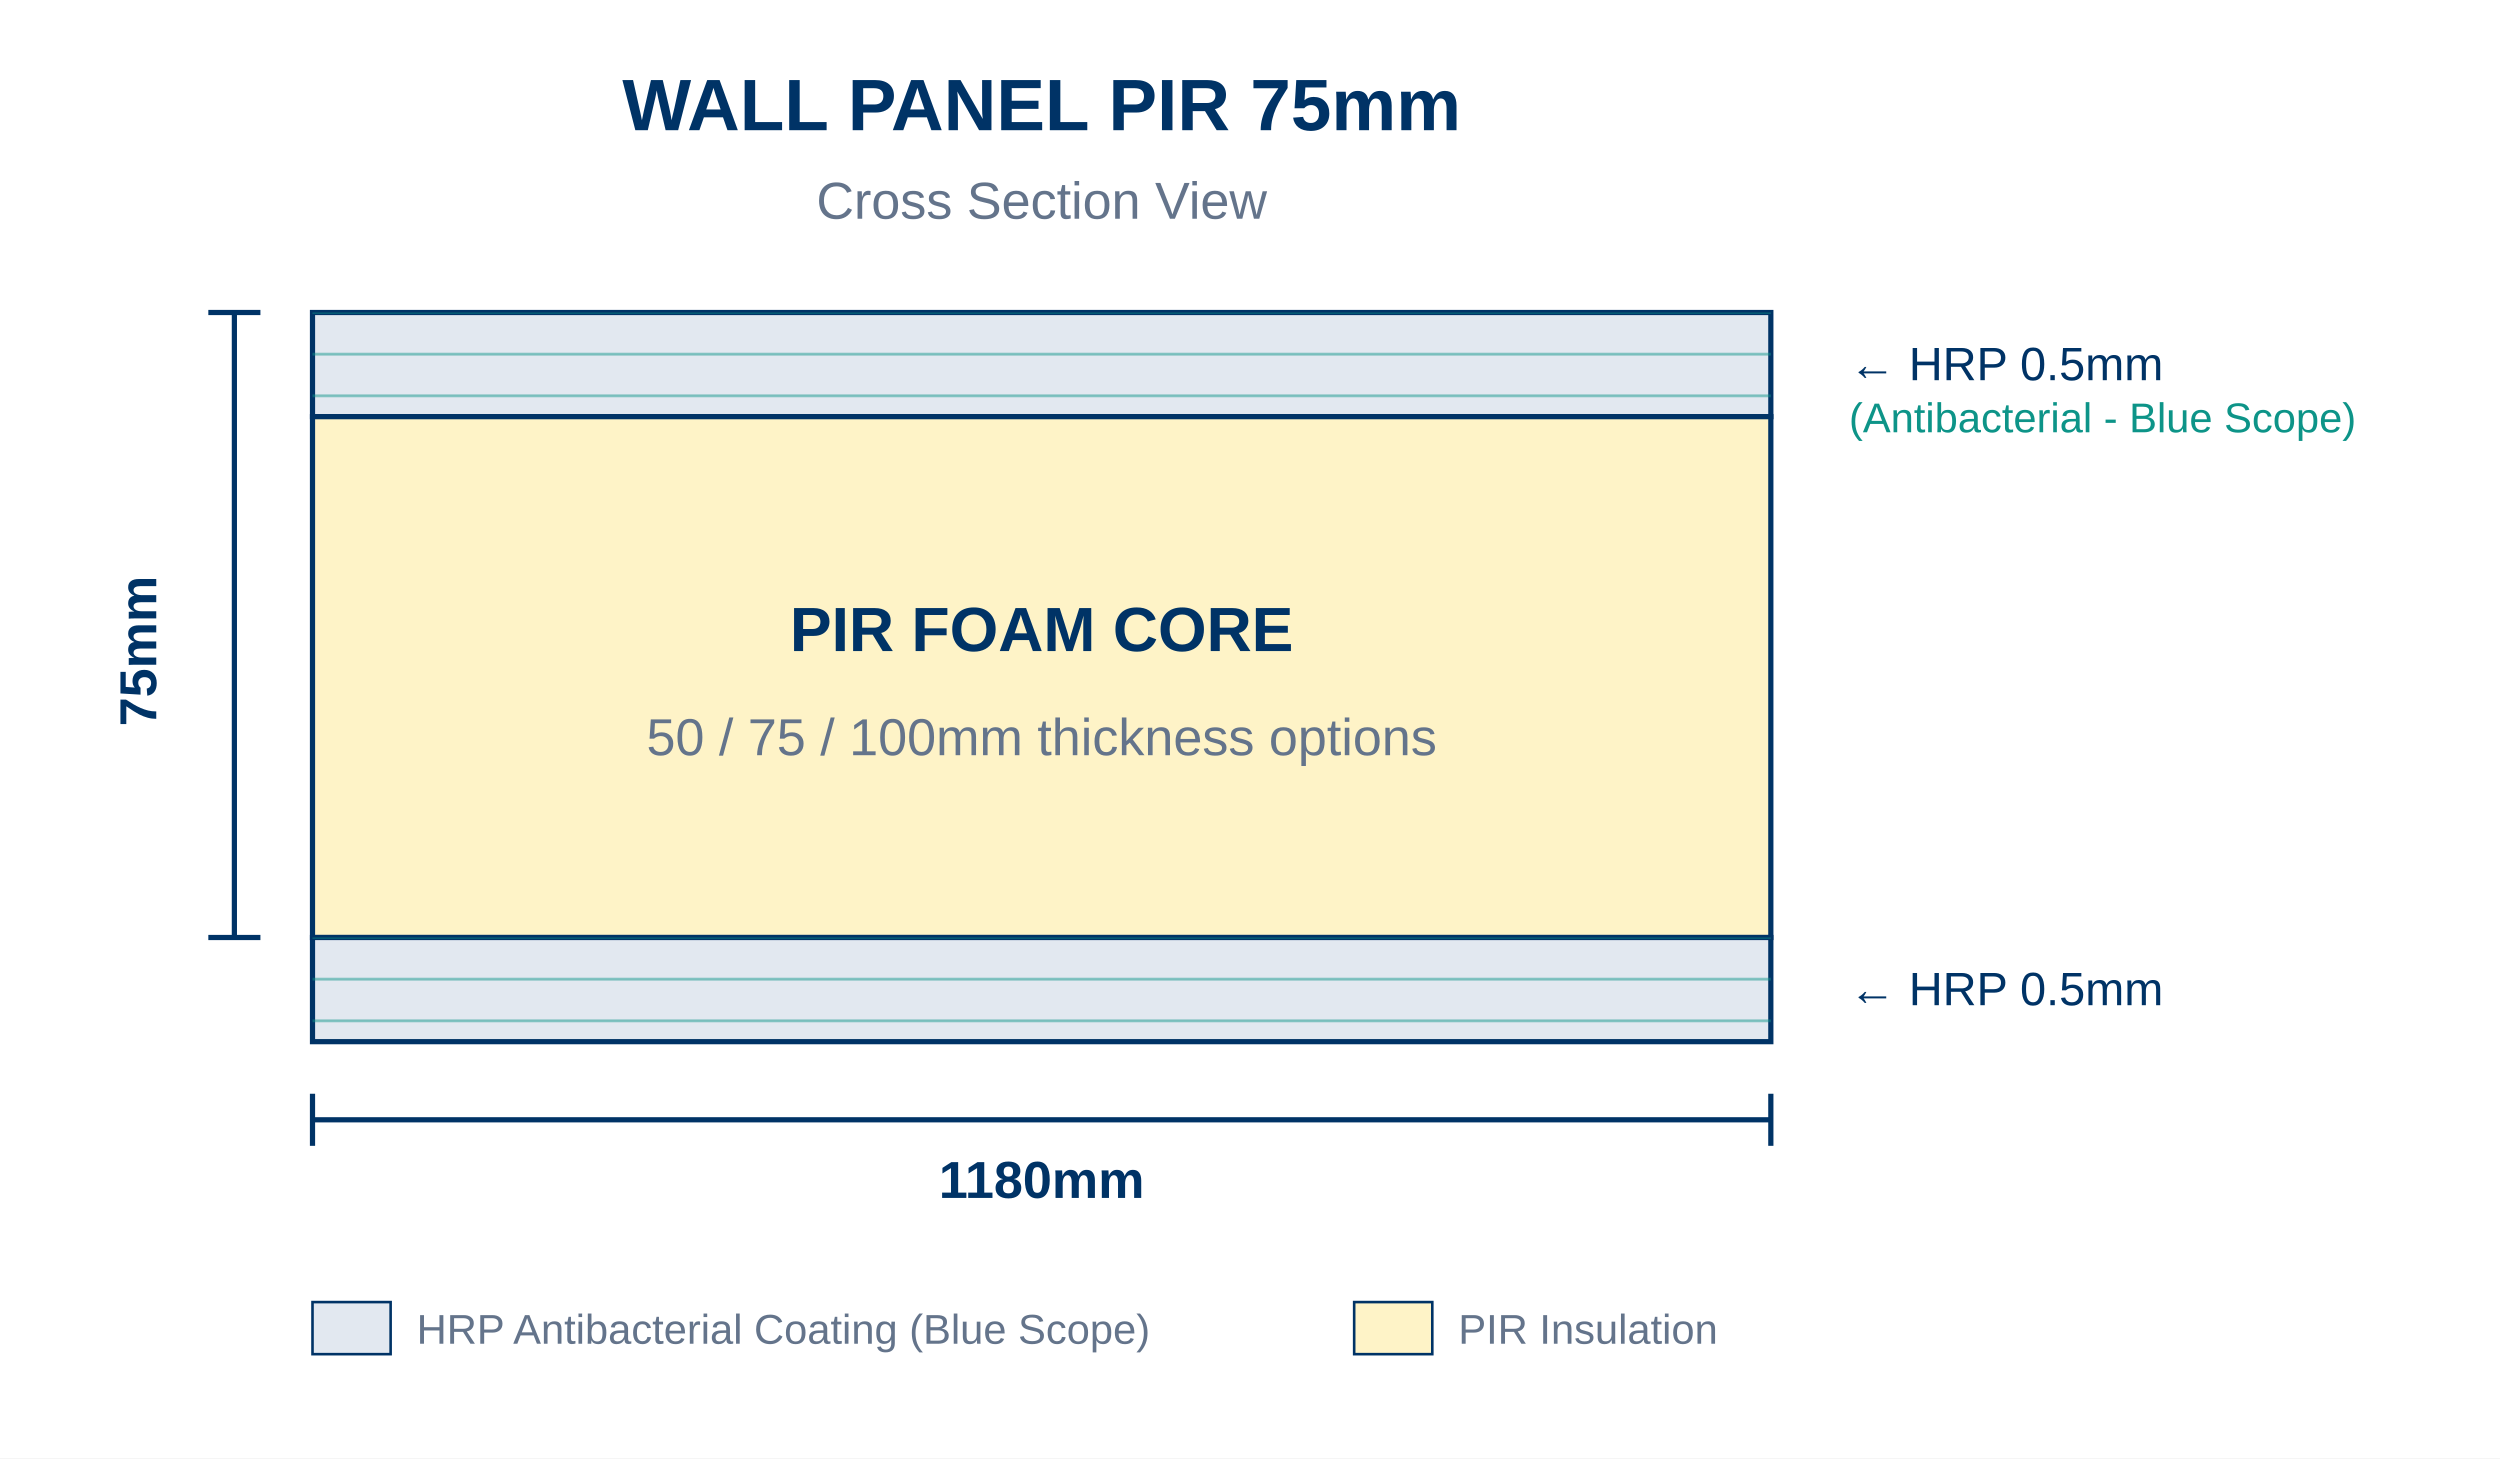
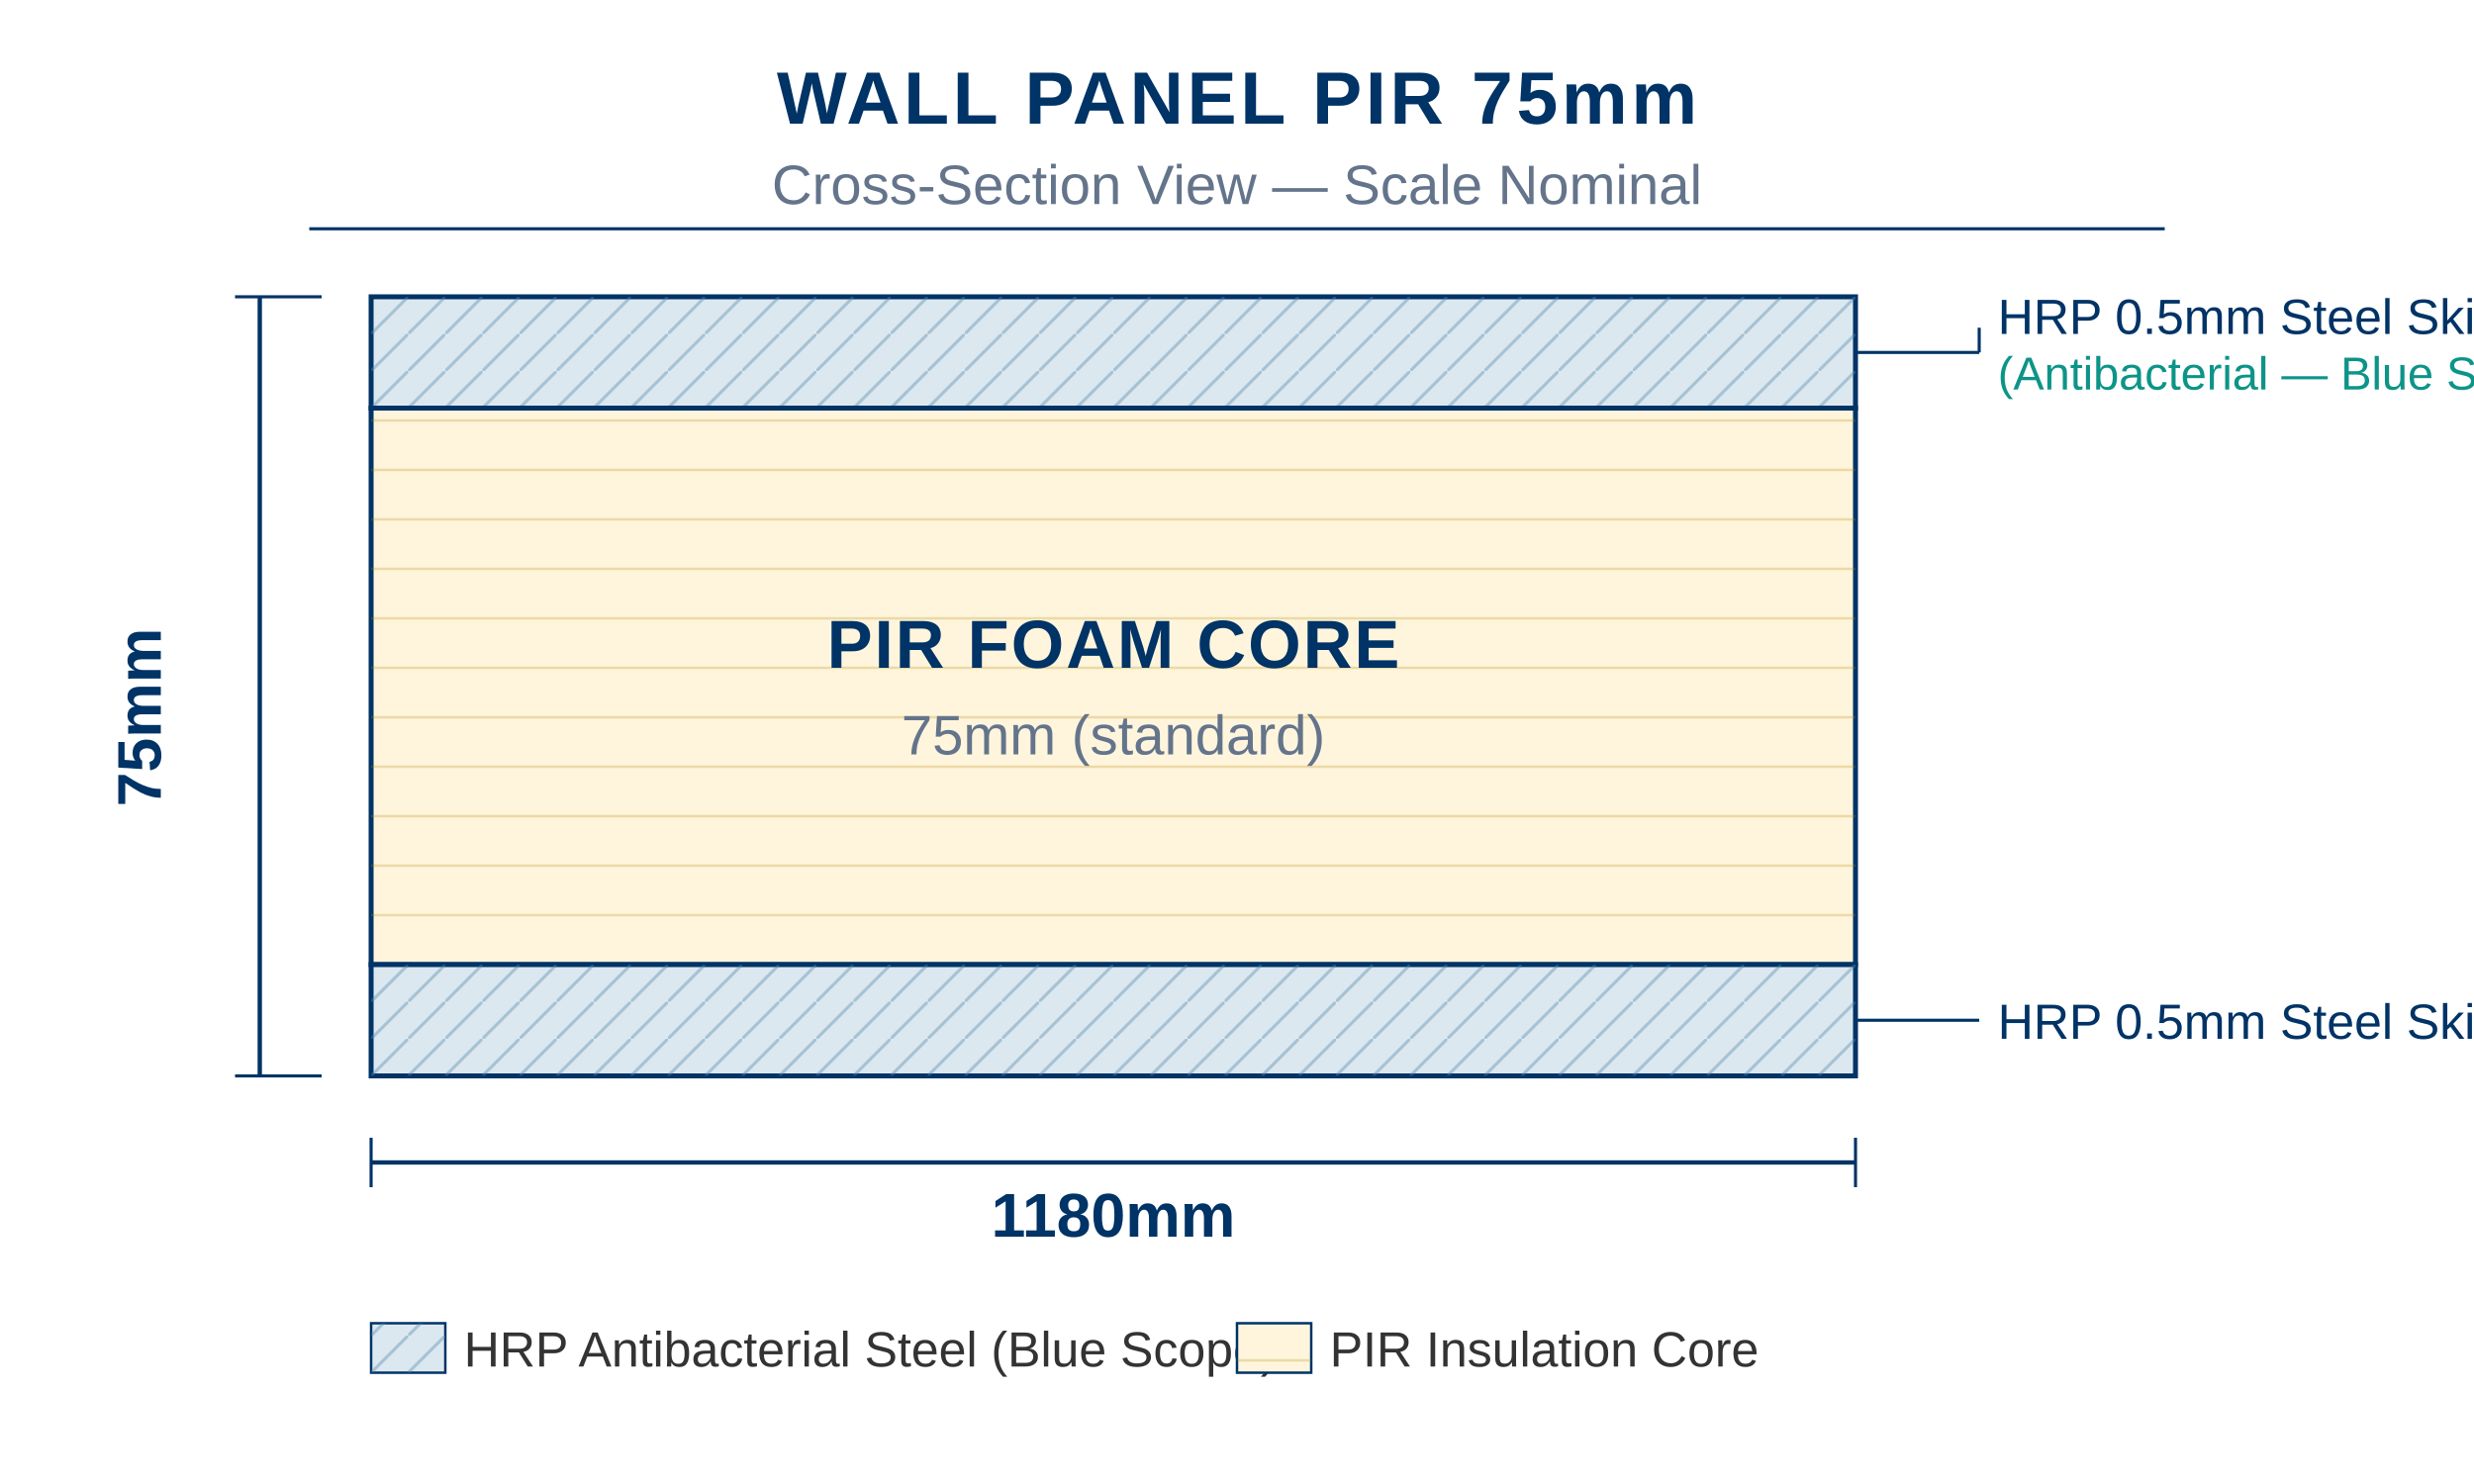
- <svg xmlns="http://www.w3.org/2000/svg" viewBox="0 0 480 280" width="480" height="280">
-   <rect x="0" y="0" width="480" height="280" fill="#ffffff" />
-   <text x="200" y="25" font-family="Arial, sans-serif" font-size="14" font-weight="bold" fill="#003366" text-anchor="middle">WALL PANEL PIR 75mm</text>
-   <text x="200" y="42" font-family="Arial, sans-serif" font-size="10" fill="#64748b" text-anchor="middle">Cross Section View</text>
-   <rect x="60" y="60" width="280" height="20" fill="#e2e8f0" stroke="#003366" stroke-width="1" />
-   <pattern id="antimicrobial" patternUnits="userSpaceOnUse" width="8" height="8">
-     <path d="M0,4 L8,4" stroke="#0d9488" stroke-width="0.5" opacity="0.5" />
-   </pattern>
-   <rect x="60" y="60" width="280" height="20" fill="url(#antimicrobial)" />
-   <text x="355" y="73" font-family="Arial, sans-serif" font-size="9" fill="#003366" text-anchor="start">← HRP 0.5mm</text>
-   <text x="355" y="83" font-family="Arial, sans-serif" font-size="8" fill="#0d9488" text-anchor="start">(Antibacterial - Blue Scope)</text>
-   <rect x="60" y="80" width="280" height="100" fill="#fef3c7" stroke="#003366" stroke-width="1" />
-   <text x="200" y="125" font-family="Arial, sans-serif" font-size="12" font-weight="bold" fill="#003366" text-anchor="middle">PIR FOAM CORE</text>
-   <text x="200" y="145" font-family="Arial, sans-serif" font-size="10" fill="#64748b" text-anchor="middle">50 / 75 / 100mm thickness options</text>
-   <line x1="45" y1="60" x2="45" y2="180" stroke="#003366" stroke-width="1" />
-   <line x1="40" y1="60" x2="50" y2="60" stroke="#003366" stroke-width="1" />
-   <line x1="40" y1="180" x2="50" y2="180" stroke="#003366" stroke-width="1" />
-   <text x="30" y="125" font-family="Arial, sans-serif" font-size="10" font-weight="bold" fill="#003366" text-anchor="middle" transform="rotate(-90, 30, 125)">75mm</text>
-   <rect x="60" y="180" width="280" height="20" fill="#e2e8f0" stroke="#003366" stroke-width="1" />
-   <rect x="60" y="180" width="280" height="20" fill="url(#antimicrobial)" />
-   <text x="355" y="193" font-family="Arial, sans-serif" font-size="9" fill="#003366" text-anchor="start">← HRP 0.5mm</text>
-   <line x1="60" y1="215" x2="340" y2="215" stroke="#003366" stroke-width="1" />
-   <line x1="60" y1="210" x2="60" y2="220" stroke="#003366" stroke-width="1" />
-   <line x1="340" y1="210" x2="340" y2="220" stroke="#003366" stroke-width="1" />
-   <text x="200" y="230" font-family="Arial, sans-serif" font-size="10" font-weight="bold" fill="#003366" text-anchor="middle">1180mm</text>
-   <rect x="60" y="250" width="15" height="10" fill="#e2e8f0" stroke="#003366" stroke-width="0.5" />
-   <text x="80" y="258" font-family="Arial, sans-serif" font-size="8" fill="#64748b">HRP Antibacterial Coating (Blue Scope)</text>
-   <rect x="260" y="250" width="15" height="10" fill="#fef3c7" stroke="#003366" stroke-width="0.5" />
-   <text x="280" y="258" font-family="Arial, sans-serif" font-size="8" fill="#64748b">PIR Insulation</text>
+ <svg xmlns="http://www.w3.org/2000/svg" viewBox="0 0 400 240" width="400" height="240">
+   <defs>
+     <pattern id="hrp-pattern" patternUnits="userSpaceOnUse" width="6" height="6">
+       <line x1="0" y1="6" x2="6" y2="0" stroke="#5589aa" stroke-width="0.5" stroke-opacity="0.4" />
+     </pattern>
+     <pattern id="pir-pattern" patternUnits="userSpaceOnUse" width="8" height="8">
+       <line x1="0" y1="4" x2="8" y2="4" stroke="#b8860b" stroke-width="0.4" stroke-opacity="0.25" />
+     </pattern>
+     <marker id="dim-arrow" markerWidth="6" markerHeight="4" refX="0" refY="2" orient="auto">
+       <polygon points="0 0, 6 2, 0 4" fill="#003366" />
+     </marker>
+     <marker id="dim-arrow-r" markerWidth="6" markerHeight="4" refX="6" refY="2" orient="auto-start-reverse">
+       <polygon points="6 0, 0 2, 6 4" fill="#003366" />
+     </marker>
+   </defs>
+   <rect width="400" height="240" fill="#ffffff" />
+   <text x="200" y="20" font-family="Arial, sans-serif" font-size="12" font-weight="bold" fill="#003366" text-anchor="middle" letter-spacing="0.05em">WALL PANEL PIR 75mm</text>
+   <text x="200" y="33" font-family="Arial, sans-serif" font-size="9" fill="#64748b" text-anchor="middle">Cross-Section View — Scale Nominal</text>
+   <line x1="50" y1="37" x2="350" y2="37" stroke="#003366" stroke-width="0.5" />
+   <rect x="60" y="48" width="240" height="18" fill="#dce8f0" stroke="#003366" stroke-width="0.8" />
+   <rect x="60" y="48" width="240" height="18" fill="url(#hrp-pattern)" />
+   <rect x="60" y="66" width="240" height="90" fill="#fef5dc" stroke="#003366" stroke-width="0.8" />
+   <rect x="60" y="66" width="240" height="90" fill="url(#pir-pattern)" />
+   <text x="180" y="108" font-family="Arial, sans-serif" font-size="11" font-weight="bold" fill="#003366" text-anchor="middle" letter-spacing="0.03em">PIR FOAM CORE</text>
+   <text x="180" y="122" font-family="Arial, sans-serif" font-size="9" fill="#64748b" text-anchor="middle">75mm (standard)</text>
+   <rect x="60" y="156" width="240" height="18" fill="#dce8f0" stroke="#003366" stroke-width="0.8" />
+   <rect x="60" y="156" width="240" height="18" fill="url(#hrp-pattern)" />
+   <line x1="42" y1="48" x2="42" y2="174" stroke="#003366" stroke-width="0.7" />
+   <line x1="38" y1="48" x2="52" y2="48" stroke="#003366" stroke-width="0.5" />
+   <line x1="38" y1="174" x2="52" y2="174" stroke="#003366" stroke-width="0.5" />
+   <text x="26" y="116" font-family="Arial, sans-serif" font-size="10" font-weight="bold" fill="#003366" text-anchor="middle" transform="rotate(-90, 26, 116)">75mm</text>
+   <line x1="60" y1="188" x2="300" y2="188" stroke="#003366" stroke-width="0.7" />
+   <line x1="60" y1="184" x2="60" y2="192" stroke="#003366" stroke-width="0.5" />
+   <line x1="300" y1="184" x2="300" y2="192" stroke="#003366" stroke-width="0.5" />
+   <text x="180" y="200" font-family="Arial, sans-serif" font-size="10" font-weight="bold" fill="#003366" text-anchor="middle">1180mm</text>
+   <line x1="300" y1="57" x2="320" y2="57" stroke="#003366" stroke-width="0.5" />
+   <line x1="320" y1="57" x2="320" y2="53" stroke="#003366" stroke-width="0.5" />
+   <text x="323" y="54" font-family="Arial, sans-serif" font-size="8" fill="#003366">HRP 0.5mm Steel Skin</text>
+   <text x="323" y="63" font-family="Arial, sans-serif" font-size="7.5" fill="#0d9488">(Antibacterial — Blue Scope)</text>
+   <line x1="300" y1="165" x2="320" y2="165" stroke="#003366" stroke-width="0.5" />
+   <text x="323" y="168" font-family="Arial, sans-serif" font-size="8" fill="#003366">HRP 0.5mm Steel Skin</text>
+   <rect x="60" y="214" width="12" height="8" fill="#dce8f0" stroke="#003366" stroke-width="0.4" />
+   <rect x="60" y="214" width="12" height="8" fill="url(#hrp-pattern)" />
+   <text x="75" y="221" font-family="Arial, sans-serif" font-size="8" fill="#333">HRP Antibacterial Steel (Blue Scope)</text>
+   <rect x="200" y="214" width="12" height="8" fill="#fef5dc" stroke="#003366" stroke-width="0.4" />
+   <rect x="200" y="214" width="12" height="8" fill="url(#pir-pattern)" />
+   <text x="215" y="221" font-family="Arial, sans-serif" font-size="8" fill="#333">PIR Insulation Core</text>
</svg>
